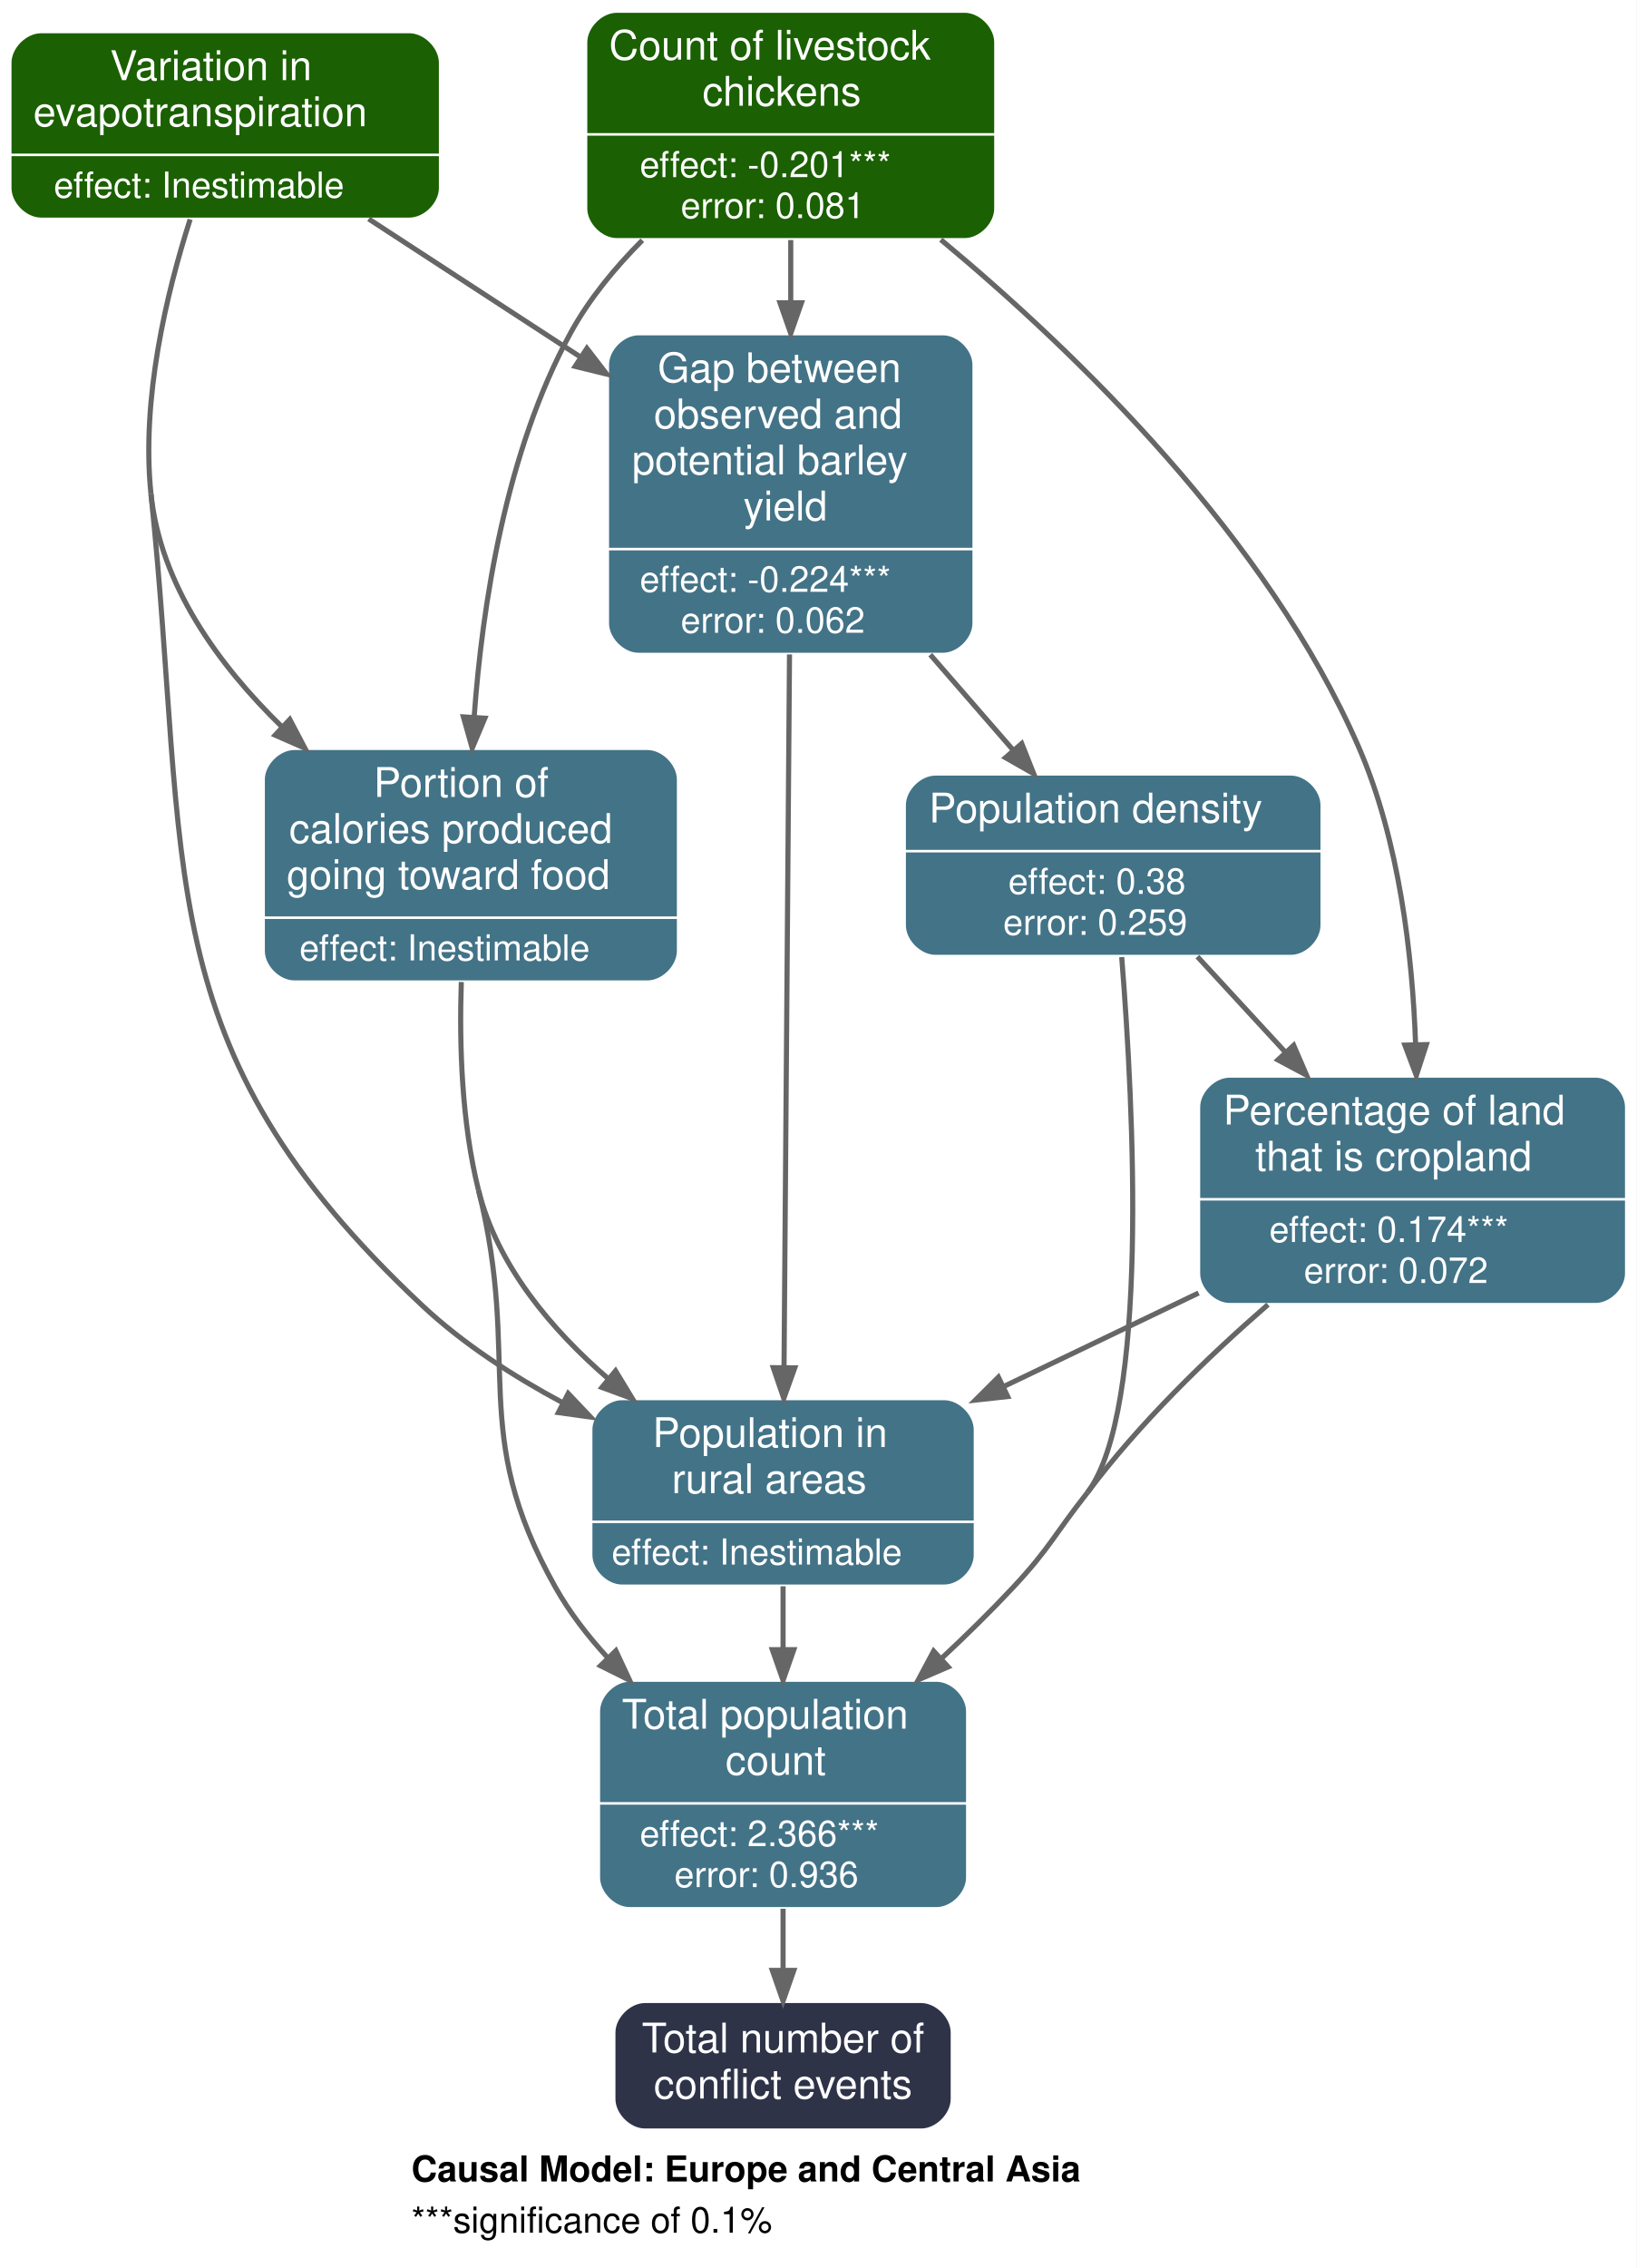
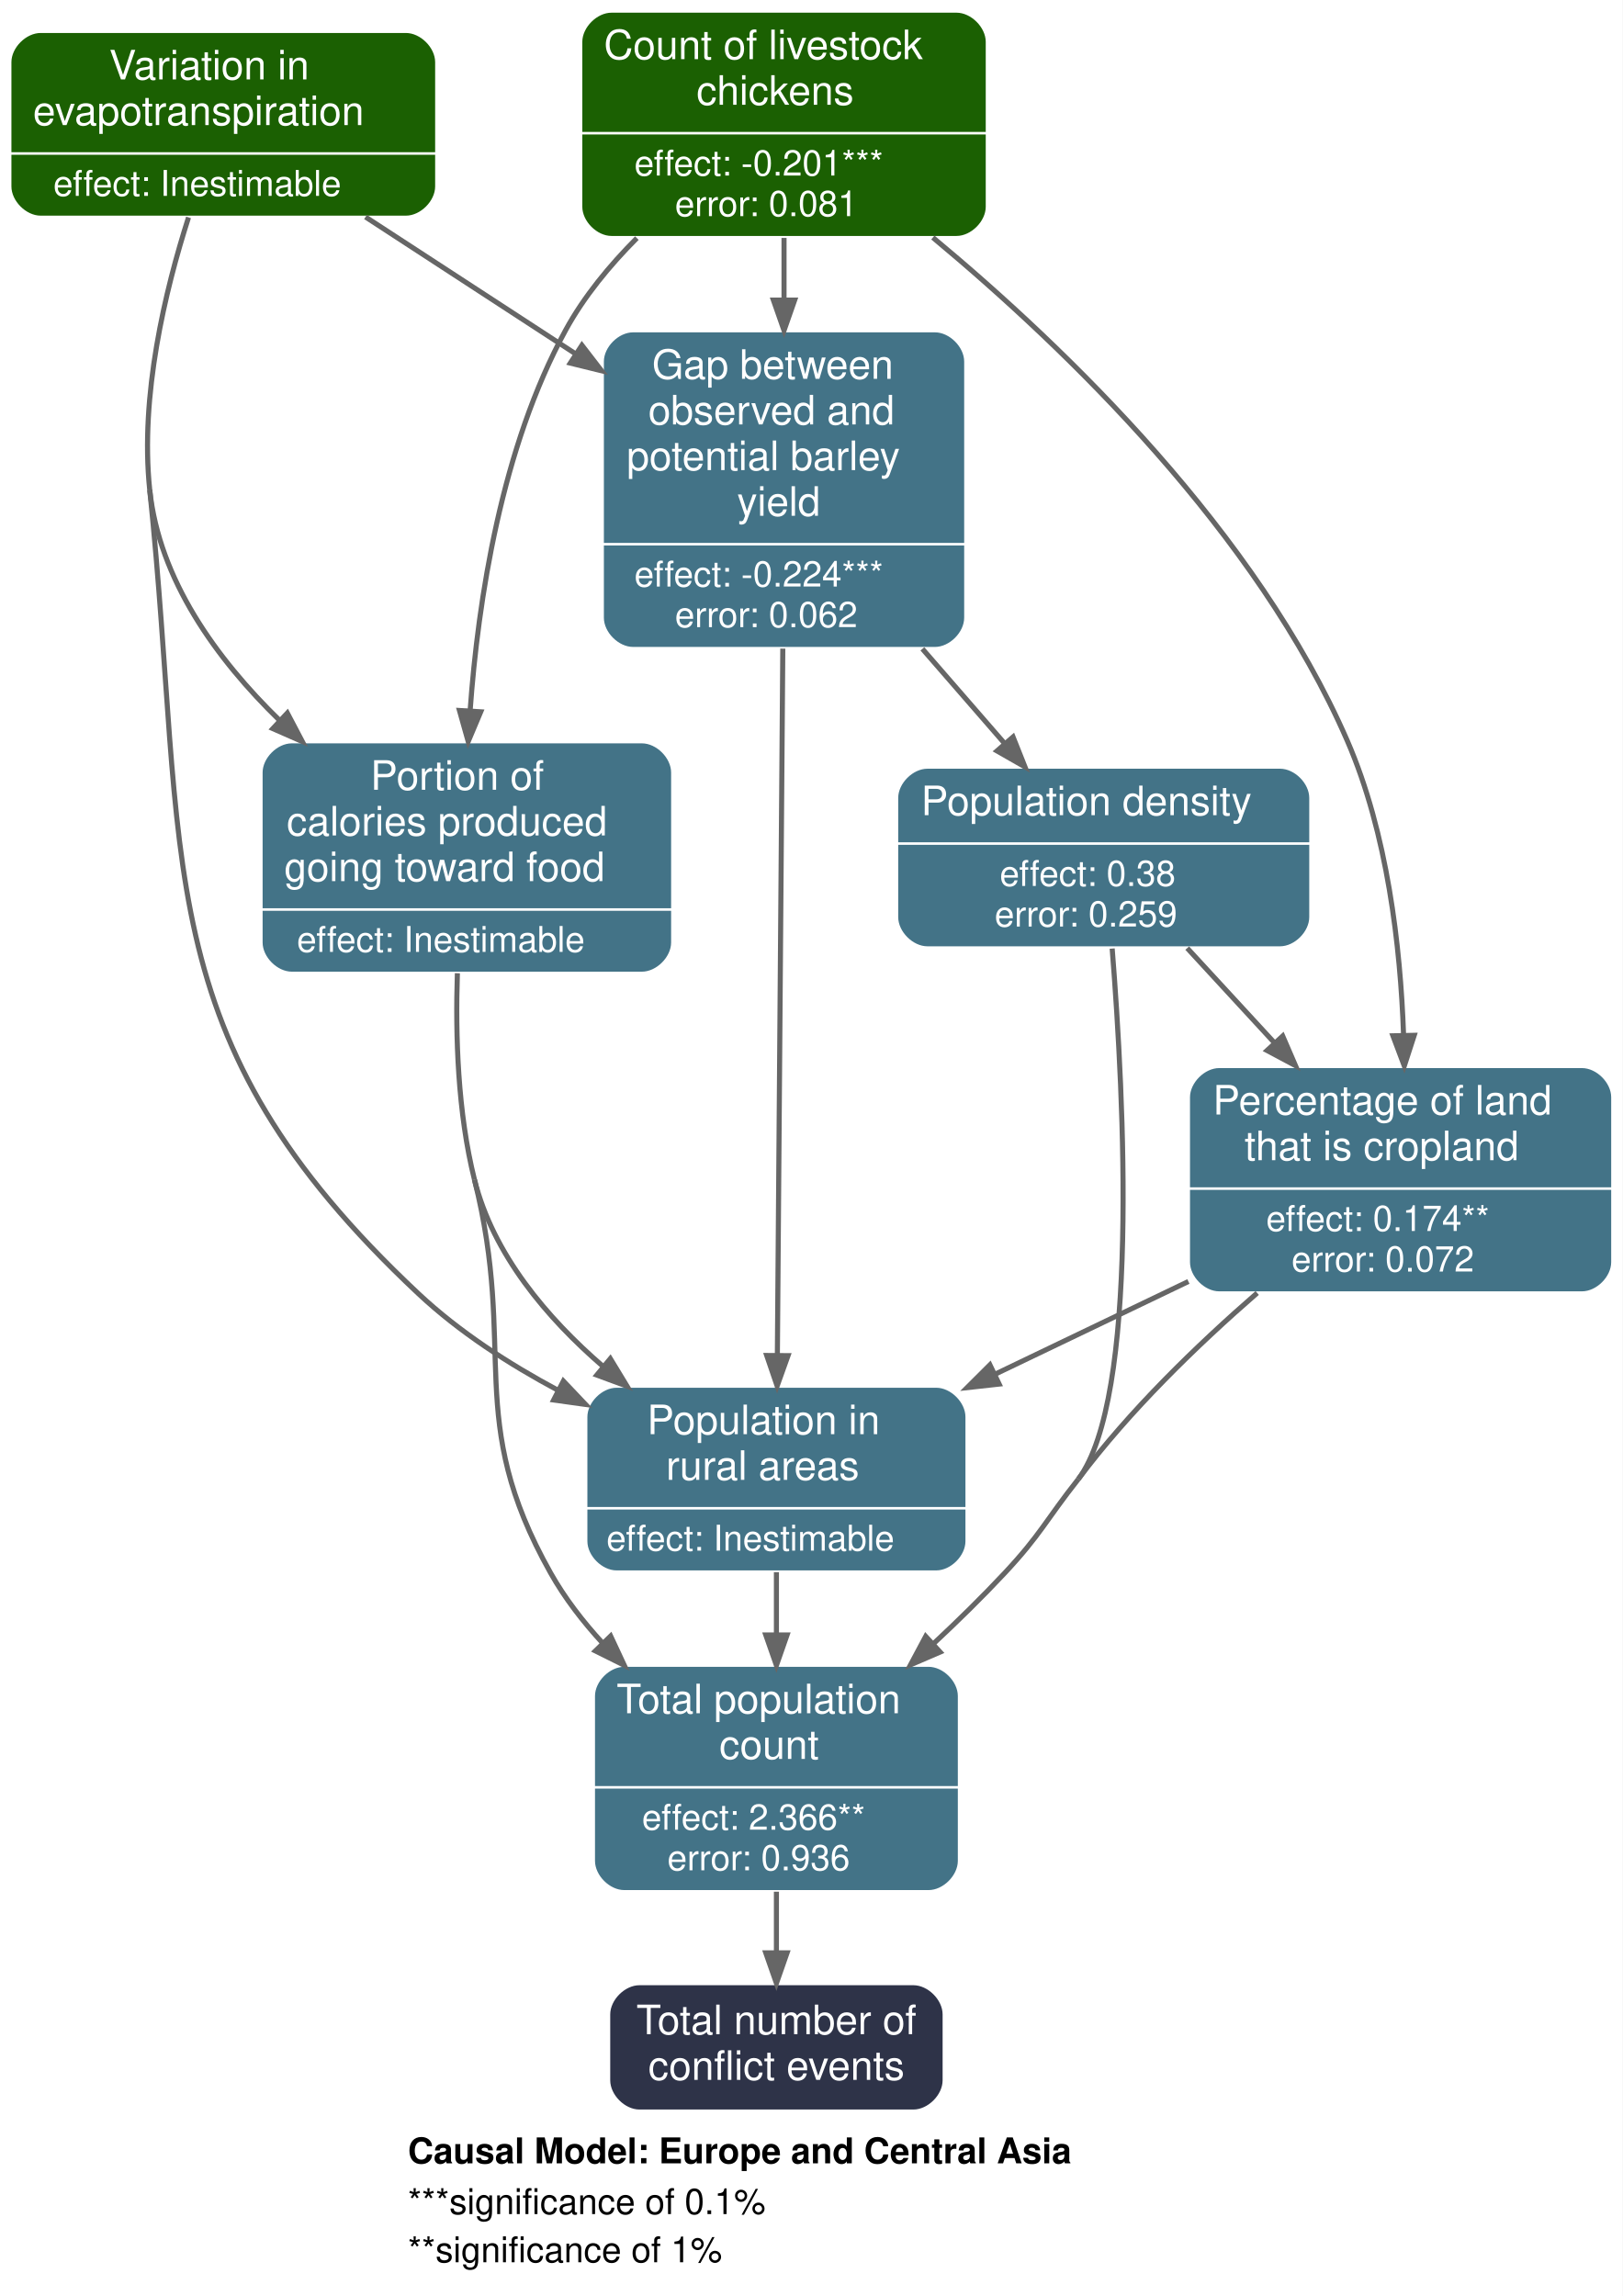
- <svg xmlns="http://www.w3.org/2000/svg" width="" height="" viewBox="0.00 0.00 639.50 886.00" preserveAspectRatio="xMinYMin">
-   <g id="graph0" class="graph" transform="scale(1 1) rotate(0) translate(4 882)">
-     <polygon fill="#ffffff" stroke="transparent" points="-4,4 -4,-882 635.5,-882 635.5,4 -4,4" />
-     <text text-anchor="start" x="156.75" y="-29.8" font-family="Helvetica, Arial, sans-serif" font-weight="bold" font-size="14.00" fill="#000000">Causal Model: Europe and Central Asia</text>
-     <text text-anchor="start" x="156.75" y="-9.8" font-family="Helvetica, Arial, sans-serif" font-size="14.00" fill="#000000">***significance of 0.1%</text>
+ <svg xmlns="http://www.w3.org/2000/svg" width="" height="" viewBox="0.00 0.00 639.50 905.00" preserveAspectRatio="xMinYMin">
+   <g id="graph0" class="graph" transform="scale(1 1) rotate(0) translate(4 901)">
+     <polygon fill="#ffffff" stroke="transparent" points="-4,4 -4,-901 635.5,-901 635.5,4 -4,4" />
+     <text text-anchor="start" x="156.75" y="-48.3" font-family="Helvetica, Arial, sans-serif" font-weight="bold" font-size="14.00" fill="#000000">Causal Model: Europe and Central Asia</text>
+     <text text-anchor="start" x="156.75" y="-28.3" font-family="Helvetica, Arial, sans-serif" font-size="14.00" fill="#000000">***significance of 0.1%</text>
+     <text text-anchor="start" x="156.75" y="-9.3" font-family="Helvetica, Arial, sans-serif" font-size="14.00" fill="#000000">**significance of 1%</text>
    <g id="node1" class="node rankA">
-       <path fill="none" stroke="#000000" d="M12,-796.5C12,-796.5 156,-796.5 156,-796.5 162,-796.5 168,-802.5 168,-808.5 168,-808.5 168,-857.5 168,-857.5 168,-863.5 162,-869.5 156,-869.5 156,-869.5 12,-869.5 12,-869.5 6,-869.5 0,-863.5 0,-857.5 0,-857.5 0,-808.5 0,-808.5 0,-802.5 6,-796.5 12,-796.5" />
-       <text text-anchor="start" x="39" y="-850.7" font-family="Helvetica, Arial, sans-serif" font-size="16.00" fill="#000000">Variation in</text>
-       <text text-anchor="start" x="9" y="-832.7" font-family="Helvetica, Arial, sans-serif" font-size="16.00" fill="#000000">evapotranspiration</text>
-       <polyline fill="none" stroke="#000000" points="0,-821.5 168,-821.5 " />
-       <text text-anchor="start" x="17" y="-804.8" font-family="Helvetica, Arial, sans-serif" font-size="14.00" fill="#000000">effect: Inestimable</text>
+       <path fill="none" stroke="#000000" d="M12,-815.5C12,-815.5 156,-815.5 156,-815.5 162,-815.5 168,-821.5 168,-827.5 168,-827.5 168,-876.5 168,-876.5 168,-882.5 162,-888.5 156,-888.5 156,-888.5 12,-888.5 12,-888.5 6,-888.5 0,-882.5 0,-876.5 0,-876.5 0,-827.5 0,-827.5 0,-821.5 6,-815.5 12,-815.5" />
+       <text text-anchor="start" x="39" y="-869.7" font-family="Helvetica, Arial, sans-serif" font-size="16.00" fill="#000000">Variation in</text>
+       <text text-anchor="start" x="9" y="-851.7" font-family="Helvetica, Arial, sans-serif" font-size="16.00" fill="#000000">evapotranspiration</text>
+       <polyline fill="none" stroke="#000000" points="0,-840.5 168,-840.5 " />
+       <text text-anchor="start" x="17" y="-823.8" font-family="Helvetica, Arial, sans-serif" font-size="14.00" fill="#000000">effect: Inestimable</text>
    </g>
    <g id="node3" class="node rankB">
-       <path fill="none" stroke="#000000" d="M245.5,-626.5C245.5,-626.5 364.5,-626.5 364.5,-626.5 370.5,-626.5 376.5,-632.5 376.5,-638.5 376.5,-638.5 376.5,-739.5 376.5,-739.5 376.5,-745.5 370.5,-751.5 364.5,-751.5 364.5,-751.5 245.5,-751.5 245.5,-751.5 239.5,-751.5 233.5,-745.5 233.5,-739.5 233.5,-739.5 233.5,-638.5 233.5,-638.5 233.5,-632.5 239.5,-626.5 245.5,-626.5" />
-       <text text-anchor="start" x="253" y="-732.7" font-family="Helvetica, Arial, sans-serif" font-size="16.00" fill="#000000">Gap between</text>
-       <text text-anchor="start" x="251.5" y="-714.7" font-family="Helvetica, Arial, sans-serif" font-size="16.00" fill="#000000">observed and</text>
-       <text text-anchor="start" x="243" y="-696.7" font-family="Helvetica, Arial, sans-serif" font-size="16.00" fill="#000000">potential barley</text>
-       <text text-anchor="start" x="286.5" y="-678.7" font-family="Helvetica, Arial, sans-serif" font-size="16.00" fill="#000000">yield</text>
-       <polyline fill="none" stroke="#000000" points="233.5,-667.5 376.5,-667.5 " />
-       <text text-anchor="start" x="246" y="-650.8" font-family="Helvetica, Arial, sans-serif" font-size="14.00" fill="#000000">effect: -0.224***</text>
-       <text text-anchor="start" x="262" y="-634.8" font-family="Helvetica, Arial, sans-serif" font-size="14.00" fill="#000000">error: 0.062</text>
+       <path fill="none" stroke="#000000" d="M245.5,-645.5C245.5,-645.5 364.5,-645.5 364.5,-645.5 370.5,-645.5 376.5,-651.5 376.5,-657.5 376.5,-657.5 376.5,-758.5 376.5,-758.5 376.5,-764.5 370.5,-770.5 364.5,-770.5 364.5,-770.5 245.5,-770.5 245.5,-770.5 239.5,-770.5 233.5,-764.5 233.5,-758.5 233.5,-758.5 233.5,-657.5 233.5,-657.5 233.5,-651.5 239.5,-645.5 245.5,-645.5" />
+       <text text-anchor="start" x="253" y="-751.7" font-family="Helvetica, Arial, sans-serif" font-size="16.00" fill="#000000">Gap between</text>
+       <text text-anchor="start" x="251.5" y="-733.7" font-family="Helvetica, Arial, sans-serif" font-size="16.00" fill="#000000">observed and</text>
+       <text text-anchor="start" x="243" y="-715.7" font-family="Helvetica, Arial, sans-serif" font-size="16.00" fill="#000000">potential barley</text>
+       <text text-anchor="start" x="286.5" y="-697.7" font-family="Helvetica, Arial, sans-serif" font-size="16.00" fill="#000000">yield</text>
+       <polyline fill="none" stroke="#000000" points="233.5,-686.5 376.5,-686.5 " />
+       <text text-anchor="start" x="246" y="-669.8" font-family="Helvetica, Arial, sans-serif" font-size="14.00" fill="#000000">effect: -0.224***</text>
+       <text text-anchor="start" x="262" y="-653.8" font-family="Helvetica, Arial, sans-serif" font-size="14.00" fill="#000000">error: 0.062</text>
    </g>
    <g id="edge1" class="edge">
-       <path fill="none" stroke="#666666" stroke-width="2" d="M140.053,-796.477C165.113,-780.148 195.153,-760.574 222.69,-742.631" />
-       <polygon fill="#666666" stroke="#666666" stroke-width="2" points="225.345,-745.915 233.106,-735.845 220.759,-738.877 225.345,-745.915" />
+       <path fill="none" stroke="#666666" stroke-width="2" d="M140.053,-815.477C165.113,-799.148 195.153,-779.574 222.69,-761.631" />
+       <polygon fill="#666666" stroke="#666666" stroke-width="2" points="225.345,-764.915 233.106,-754.845 220.759,-757.877 225.345,-764.915" />
    </g>
    <g id="node4" class="node rankB">
-       <path fill="none" stroke="#000000" d="M239,-262.5C239,-262.5 365,-262.5 365,-262.5 371,-262.5 377,-268.5 377,-274.5 377,-274.5 377,-323.5 377,-323.5 377,-329.5 371,-335.5 365,-335.5 365,-335.5 239,-335.5 239,-335.5 233,-335.5 227,-329.5 227,-323.5 227,-323.5 227,-274.5 227,-274.5 227,-268.5 233,-262.5 239,-262.5" />
-       <text text-anchor="start" x="251" y="-316.7" font-family="Helvetica, Arial, sans-serif" font-size="16.00" fill="#000000">Population in</text>
-       <text text-anchor="start" x="258.5" y="-298.7" font-family="Helvetica, Arial, sans-serif" font-size="16.00" fill="#000000">rural areas</text>
-       <polyline fill="none" stroke="#000000" points="227,-287.5 377,-287.5 " />
-       <text text-anchor="start" x="235" y="-270.8" font-family="Helvetica, Arial, sans-serif" font-size="14.00" fill="#000000">effect: Inestimable</text>
+       <path fill="none" stroke="#000000" d="M239,-281.5C239,-281.5 365,-281.5 365,-281.5 371,-281.5 377,-287.5 377,-293.5 377,-293.5 377,-342.5 377,-342.5 377,-348.5 371,-354.5 365,-354.5 365,-354.5 239,-354.5 239,-354.5 233,-354.5 227,-348.5 227,-342.5 227,-342.5 227,-293.5 227,-293.5 227,-287.5 233,-281.5 239,-281.5" />
+       <text text-anchor="start" x="251" y="-335.7" font-family="Helvetica, Arial, sans-serif" font-size="16.00" fill="#000000">Population in</text>
+       <text text-anchor="start" x="258.5" y="-317.7" font-family="Helvetica, Arial, sans-serif" font-size="16.00" fill="#000000">rural areas</text>
+       <polyline fill="none" stroke="#000000" points="227,-306.5 377,-306.5 " />
+       <text text-anchor="start" x="235" y="-289.8" font-family="Helvetica, Arial, sans-serif" font-size="14.00" fill="#000000">effect: Inestimable</text>
    </g>
    <g id="edge2" class="edge">
-       <path fill="none" stroke="#666666" stroke-width="2" d="M70.3,-796.301C61.039,-767.375 51.144,-725.904 55,-689" />
-       <path fill="none" stroke="#666666" stroke-width="2" d="M55,-689C70.44,-541.248 52.596,-473.576 161,-372 176.954,-357.051 196.556,-344.358 216.014,-333.958" />
-       <polygon fill="#666666" stroke="#666666" stroke-width="2" points="218.037,-337.641 226.786,-328.417 214.194,-330.172 218.037,-337.641" />
+       <path fill="none" stroke="#666666" stroke-width="2" d="M70.3,-815.301C61.039,-786.375 51.144,-744.904 55,-708" />
+       <path fill="none" stroke="#666666" stroke-width="2" d="M55,-708C70.44,-560.248 52.596,-492.576 161,-391 176.954,-376.051 196.556,-363.358 216.014,-352.958" />
+       <polygon fill="#666666" stroke="#666666" stroke-width="2" points="218.037,-356.641 226.786,-347.417 214.194,-349.172 218.037,-356.641" />
    </g>
    <g id="node8" class="node rankB">
-       <path fill="none" stroke="#000000" d="M111,-498.5C111,-498.5 249,-498.5 249,-498.5 255,-498.5 261,-504.5 261,-510.5 261,-510.5 261,-577.5 261,-577.5 261,-583.5 255,-589.5 249,-589.5 249,-589.5 111,-589.5 111,-589.5 105,-589.5 99,-583.5 99,-577.5 99,-577.5 99,-510.5 99,-510.5 99,-504.5 105,-498.5 111,-498.5" />
-       <text text-anchor="start" x="142" y="-570.7" font-family="Helvetica, Arial, sans-serif" font-size="16.00" fill="#000000">Portion of</text>
-       <text text-anchor="start" x="109" y="-552.7" font-family="Helvetica, Arial, sans-serif" font-size="16.00" fill="#000000">calories produced</text>
-       <text text-anchor="start" x="108" y="-534.7" font-family="Helvetica, Arial, sans-serif" font-size="16.00" fill="#000000">going toward food</text>
-       <polyline fill="none" stroke="#000000" points="99,-523.5 261,-523.5 " />
-       <text text-anchor="start" x="113" y="-506.8" font-family="Helvetica, Arial, sans-serif" font-size="14.00" fill="#000000">effect: Inestimable</text>
+       <path fill="none" stroke="#000000" d="M111,-517.5C111,-517.5 249,-517.5 249,-517.5 255,-517.5 261,-523.5 261,-529.5 261,-529.5 261,-596.5 261,-596.5 261,-602.5 255,-608.5 249,-608.5 249,-608.5 111,-608.5 111,-608.5 105,-608.5 99,-602.5 99,-596.5 99,-596.5 99,-529.5 99,-529.5 99,-523.5 105,-517.5 111,-517.5" />
+       <text text-anchor="start" x="142" y="-589.7" font-family="Helvetica, Arial, sans-serif" font-size="16.00" fill="#000000">Portion of</text>
+       <text text-anchor="start" x="109" y="-571.7" font-family="Helvetica, Arial, sans-serif" font-size="16.00" fill="#000000">calories produced</text>
+       <text text-anchor="start" x="108" y="-553.7" font-family="Helvetica, Arial, sans-serif" font-size="16.00" fill="#000000">going toward food</text>
+       <polyline fill="none" stroke="#000000" points="99,-542.5 261,-542.5 " />
+       <text text-anchor="start" x="113" y="-525.8" font-family="Helvetica, Arial, sans-serif" font-size="14.00" fill="#000000">effect: Inestimable</text>
    </g>
    <g id="edge3" class="edge">
-       <path fill="none" stroke="#666666" stroke-width="2" d="M55,-689C58.708,-653.516 81.284,-622.295 106.253,-598.002" />
-       <polygon fill="#666666" stroke="#666666" stroke-width="2" points="109.243,-600.956 115.158,-589.702 103.516,-594.812 109.243,-600.956" />
+       <path fill="none" stroke="#666666" stroke-width="2" d="M55,-708C58.708,-672.516 81.284,-641.295 106.253,-617.002" />
+       <polygon fill="#666666" stroke="#666666" stroke-width="2" points="109.243,-619.956 115.158,-608.702 103.516,-613.812 109.243,-619.956" />
    </g>
    <g id="node2" class="node rankA">
-       <path fill="none" stroke="#000000" d="M237,-788.5C237,-788.5 373,-788.5 373,-788.5 379,-788.5 385,-794.5 385,-800.5 385,-800.5 385,-865.5 385,-865.5 385,-871.5 379,-877.5 373,-877.5 373,-877.5 237,-877.5 237,-877.5 231,-877.5 225,-871.5 225,-865.5 225,-865.5 225,-800.5 225,-800.5 225,-794.5 231,-788.5 237,-788.5" />
-       <text text-anchor="start" x="234" y="-858.7" font-family="Helvetica, Arial, sans-serif" font-size="16.00" fill="#000000">Count of livestock</text>
-       <text text-anchor="start" x="270.5" y="-840.7" font-family="Helvetica, Arial, sans-serif" font-size="16.00" fill="#000000">chickens</text>
-       <polyline fill="none" stroke="#000000" points="225,-829.5 385,-829.5 " />
-       <text text-anchor="start" x="246" y="-812.8" font-family="Helvetica, Arial, sans-serif" font-size="14.00" fill="#000000">effect: -0.201***</text>
-       <text text-anchor="start" x="262" y="-796.8" font-family="Helvetica, Arial, sans-serif" font-size="14.00" fill="#000000">error: 0.081</text>
+       <path fill="none" stroke="#000000" d="M237,-807.5C237,-807.5 373,-807.5 373,-807.5 379,-807.5 385,-813.5 385,-819.5 385,-819.5 385,-884.5 385,-884.5 385,-890.5 379,-896.5 373,-896.5 373,-896.5 237,-896.5 237,-896.5 231,-896.5 225,-890.5 225,-884.5 225,-884.5 225,-819.5 225,-819.5 225,-813.5 231,-807.5 237,-807.5" />
+       <text text-anchor="start" x="234" y="-877.7" font-family="Helvetica, Arial, sans-serif" font-size="16.00" fill="#000000">Count of livestock</text>
+       <text text-anchor="start" x="270.5" y="-859.7" font-family="Helvetica, Arial, sans-serif" font-size="16.00" fill="#000000">chickens</text>
+       <polyline fill="none" stroke="#000000" points="225,-848.5 385,-848.5 " />
+       <text text-anchor="start" x="246" y="-831.8" font-family="Helvetica, Arial, sans-serif" font-size="14.00" fill="#000000">effect: -0.201***</text>
+       <text text-anchor="start" x="262" y="-815.8" font-family="Helvetica, Arial, sans-serif" font-size="14.00" fill="#000000">error: 0.081</text>
    </g>
    <g id="edge4" class="edge">
-       <path fill="none" stroke="#666666" stroke-width="2" d="M305,-788.227C305,-780.461 305,-772.199 305,-763.886" />
-       <polygon fill="#666666" stroke="#666666" stroke-width="2" points="309.2,-763.722 305,-751.722 300.8,-763.722 309.2,-763.722" />
+       <path fill="none" stroke="#666666" stroke-width="2" d="M305,-807.227C305,-799.461 305,-791.199 305,-782.886" />
+       <polygon fill="#666666" stroke="#666666" stroke-width="2" points="309.2,-782.722 305,-770.722 300.8,-782.722 309.2,-782.722" />
    </g>
    <g id="node5" class="node rankB">
-       <path fill="none" stroke="#000000" d="M476.5,-372.5C476.5,-372.5 619.5,-372.5 619.5,-372.5 625.5,-372.5 631.5,-378.5 631.5,-384.5 631.5,-384.5 631.5,-449.5 631.5,-449.5 631.5,-455.5 625.5,-461.5 619.5,-461.5 619.5,-461.5 476.5,-461.5 476.5,-461.5 470.5,-461.5 464.5,-455.5 464.5,-449.5 464.5,-449.5 464.5,-384.5 464.5,-384.5 464.5,-378.5 470.5,-372.5 476.5,-372.5" />
-       <text text-anchor="start" x="474" y="-442.7" font-family="Helvetica, Arial, sans-serif" font-size="16.00" fill="#000000">Percentage of land</text>
-       <text text-anchor="start" x="486.5" y="-424.7" font-family="Helvetica, Arial, sans-serif" font-size="16.00" fill="#000000">that is cropland</text>
-       <polyline fill="none" stroke="#000000" points="464.5,-413.5 631.5,-413.5 " />
-       <text text-anchor="start" x="492" y="-396.8" font-family="Helvetica, Arial, sans-serif" font-size="14.00" fill="#000000">effect: 0.174***</text>
-       <text text-anchor="start" x="505.5" y="-380.8" font-family="Helvetica, Arial, sans-serif" font-size="14.00" fill="#000000">error: 0.072</text>
+       <path fill="none" stroke="#000000" d="M476.5,-391.5C476.5,-391.5 619.5,-391.5 619.5,-391.5 625.5,-391.5 631.5,-397.5 631.5,-403.5 631.5,-403.5 631.5,-468.5 631.5,-468.5 631.5,-474.5 625.5,-480.5 619.5,-480.5 619.5,-480.5 476.5,-480.5 476.5,-480.5 470.5,-480.5 464.5,-474.5 464.5,-468.5 464.5,-468.5 464.5,-403.5 464.5,-403.5 464.5,-397.5 470.5,-391.5 476.5,-391.5" />
+       <text text-anchor="start" x="474" y="-461.7" font-family="Helvetica, Arial, sans-serif" font-size="16.00" fill="#000000">Percentage of land</text>
+       <text text-anchor="start" x="486.5" y="-443.7" font-family="Helvetica, Arial, sans-serif" font-size="16.00" fill="#000000">that is cropland</text>
+       <polyline fill="none" stroke="#000000" points="464.5,-432.5 631.5,-432.5 " />
+       <text text-anchor="start" x="495" y="-415.8" font-family="Helvetica, Arial, sans-serif" font-size="14.00" fill="#000000">effect: 0.174**</text>
+       <text text-anchor="start" x="505" y="-399.8" font-family="Helvetica, Arial, sans-serif" font-size="14.00" fill="#000000">error: 0.072</text>
    </g>
    <g id="edge5" class="edge">
-       <path fill="none" stroke="#666666" stroke-width="2" d="M363.655,-788.374C416.59,-744.349 491.444,-671.9 527,-590 542.828,-553.542 547.941,-508.946 549.169,-474.164" />
-       <polygon fill="#666666" stroke="#666666" stroke-width="2" points="553.375,-473.922 549.458,-461.827 544.978,-473.725 553.375,-473.922" />
+       <path fill="none" stroke="#666666" stroke-width="2" d="M363.655,-807.374C416.59,-763.349 491.444,-690.9 527,-609 542.828,-572.542 547.941,-527.946 549.169,-493.164" />
+       <polygon fill="#666666" stroke="#666666" stroke-width="2" points="553.375,-492.922 549.458,-480.827 544.978,-492.725 553.375,-492.922" />
    </g>
    <g id="edge6" class="edge">
-       <path fill="none" stroke="#666666" stroke-width="2" d="M247.002,-788.142C236.262,-777.369 226.183,-765.137 219,-752 193.6,-705.543 184.438,-645.475 181.281,-601.843" />
-       <polygon fill="#666666" stroke="#666666" stroke-width="2" points="185.464,-601.431 180.527,-589.715 177.08,-601.952 185.464,-601.431" />
+       <path fill="none" stroke="#666666" stroke-width="2" d="M247.002,-807.142C236.262,-796.369 226.183,-784.137 219,-771 193.6,-724.543 184.438,-664.475 181.281,-620.843" />
+       <polygon fill="#666666" stroke="#666666" stroke-width="2" points="185.464,-620.431 180.527,-608.715 177.08,-620.952 185.464,-620.431" />
    </g>
    <g id="edge7" class="edge">
-       <path fill="none" stroke="#666666" stroke-width="2" d="M304.518,-626.34C303.921,-548.746 302.917,-418.22 302.375,-347.712" />
-       <polygon fill="#666666" stroke="#666666" stroke-width="2" points="306.575,-347.652 302.282,-335.685 298.175,-347.717 306.575,-347.652" />
+       <path fill="none" stroke="#666666" stroke-width="2" d="M304.518,-645.34C303.921,-567.746 302.917,-437.22 302.375,-366.712" />
+       <polygon fill="#666666" stroke="#666666" stroke-width="2" points="306.575,-366.652 302.282,-354.685 298.175,-366.717 306.575,-366.652" />
    </g>
    <g id="node7" class="node rankB">
-       <path fill="none" stroke="#000000" d="M361.5,-508.5C361.5,-508.5 500.5,-508.5 500.5,-508.5 506.5,-508.5 512.5,-514.5 512.5,-520.5 512.5,-520.5 512.5,-567.5 512.5,-567.5 512.5,-573.5 506.5,-579.5 500.5,-579.5 500.5,-579.5 361.5,-579.5 361.5,-579.5 355.5,-579.5 349.5,-573.5 349.5,-567.5 349.5,-567.5 349.5,-520.5 349.5,-520.5 349.5,-514.5 355.5,-508.5 361.5,-508.5" />
-       <text text-anchor="start" x="359" y="-560.7" font-family="Helvetica, Arial, sans-serif" font-size="16.00" fill="#000000">Population density</text>
-       <polyline fill="none" stroke="#000000" points="349.5,-549.5 512.5,-549.5 " />
-       <text text-anchor="start" x="390" y="-532.8" font-family="Helvetica, Arial, sans-serif" font-size="14.00" fill="#000000">effect: 0.38</text>
-       <text text-anchor="start" x="388" y="-516.8" font-family="Helvetica, Arial, sans-serif" font-size="14.00" fill="#000000">error: 0.259</text>
+       <path fill="none" stroke="#000000" d="M361.5,-527.5C361.5,-527.5 500.5,-527.5 500.5,-527.5 506.5,-527.5 512.5,-533.5 512.5,-539.5 512.5,-539.5 512.5,-586.5 512.5,-586.5 512.5,-592.5 506.5,-598.5 500.5,-598.5 500.5,-598.5 361.5,-598.5 361.5,-598.5 355.5,-598.5 349.5,-592.5 349.5,-586.5 349.5,-586.5 349.5,-539.5 349.5,-539.5 349.5,-533.5 355.5,-527.5 361.5,-527.5" />
+       <text text-anchor="start" x="359" y="-579.7" font-family="Helvetica, Arial, sans-serif" font-size="16.00" fill="#000000">Population density</text>
+       <polyline fill="none" stroke="#000000" points="349.5,-568.5 512.5,-568.5 " />
+       <text text-anchor="start" x="390" y="-551.8" font-family="Helvetica, Arial, sans-serif" font-size="14.00" fill="#000000">effect: 0.38</text>
+       <text text-anchor="start" x="388" y="-535.8" font-family="Helvetica, Arial, sans-serif" font-size="14.00" fill="#000000">error: 0.259</text>
    </g>
    <g id="edge8" class="edge">
-       <path fill="none" stroke="#666666" stroke-width="2" d="M359.533,-626.244C370.449,-613.682 381.71,-600.723 391.973,-588.912" />
-       <polygon fill="#666666" stroke="#666666" stroke-width="2" points="395.264,-591.528 399.965,-579.715 388.924,-586.018 395.264,-591.528" />
+       <path fill="none" stroke="#666666" stroke-width="2" d="M359.533,-645.244C370.449,-632.682 381.71,-619.723 391.973,-607.912" />
+       <polygon fill="#666666" stroke="#666666" stroke-width="2" points="395.264,-610.528 399.965,-598.715 388.924,-605.018 395.264,-610.528" />
    </g>
    <g id="node6" class="node rankB">
-       <path fill="none" stroke="#000000" d="M242,-136.5C242,-136.5 362,-136.5 362,-136.5 368,-136.5 374,-142.5 374,-148.5 374,-148.5 374,-213.5 374,-213.5 374,-219.5 368,-225.5 362,-225.5 362,-225.5 242,-225.5 242,-225.5 236,-225.5 230,-219.5 230,-213.5 230,-213.5 230,-148.5 230,-148.5 230,-142.5 236,-136.5 242,-136.5" />
-       <text text-anchor="start" x="239" y="-206.7" font-family="Helvetica, Arial, sans-serif" font-size="16.00" fill="#000000">Total population</text>
-       <text text-anchor="start" x="279.5" y="-188.7" font-family="Helvetica, Arial, sans-serif" font-size="16.00" fill="#000000">count</text>
-       <polyline fill="none" stroke="#000000" points="230,-177.5 374,-177.5 " />
-       <text text-anchor="start" x="246" y="-160.8" font-family="Helvetica, Arial, sans-serif" font-size="14.00" fill="#000000">effect: 2.366***</text>
-       <text text-anchor="start" x="259.5" y="-144.8" font-family="Helvetica, Arial, sans-serif" font-size="14.00" fill="#000000">error: 0.936</text>
+       <path fill="none" stroke="#000000" d="M242,-155.5C242,-155.5 362,-155.5 362,-155.5 368,-155.5 374,-161.5 374,-167.5 374,-167.5 374,-232.5 374,-232.5 374,-238.5 368,-244.5 362,-244.5 362,-244.5 242,-244.5 242,-244.5 236,-244.5 230,-238.5 230,-232.5 230,-232.5 230,-167.5 230,-167.5 230,-161.5 236,-155.5 242,-155.5" />
+       <text text-anchor="start" x="239" y="-225.7" font-family="Helvetica, Arial, sans-serif" font-size="16.00" fill="#000000">Total population</text>
+       <text text-anchor="start" x="279.5" y="-207.7" font-family="Helvetica, Arial, sans-serif" font-size="16.00" fill="#000000">count</text>
+       <polyline fill="none" stroke="#000000" points="230,-196.5 374,-196.5 " />
+       <text text-anchor="start" x="249" y="-179.8" font-family="Helvetica, Arial, sans-serif" font-size="14.00" fill="#000000">effect: 2.366**</text>
+       <text text-anchor="start" x="259" y="-163.8" font-family="Helvetica, Arial, sans-serif" font-size="14.00" fill="#000000">error: 0.936</text>
    </g>
    <g id="edge9" class="edge">
-       <path fill="none" stroke="#666666" stroke-width="2" d="M302,-262.311C302,-254.493 302,-246.061 302,-237.692" />
-       <polygon fill="#666666" stroke="#666666" stroke-width="2" points="306.2,-237.553 302,-225.553 297.8,-237.553 306.2,-237.553" />
+       <path fill="none" stroke="#666666" stroke-width="2" d="M302,-281.311C302,-273.493 302,-265.061 302,-256.692" />
+       <polygon fill="#666666" stroke="#666666" stroke-width="2" points="306.2,-256.553 302,-244.553 297.8,-256.553 306.2,-256.553" />
    </g>
    <g id="edge10" class="edge">
-       <path fill="none" stroke="#666666" stroke-width="2" d="M464.372,-376.886C439.742,-365.071 412.756,-352.127 387.981,-340.243" />
-       <polygon fill="#666666" stroke="#666666" stroke-width="2" points="389.778,-336.447 377.142,-335.043 386.145,-344.02 389.778,-336.447" />
+       <path fill="none" stroke="#666666" stroke-width="2" d="M464.372,-395.886C439.742,-384.071 412.756,-371.127 387.981,-359.243" />
+       <polygon fill="#666666" stroke="#666666" stroke-width="2" points="389.778,-355.447 377.142,-354.043 386.145,-363.02 389.778,-355.447" />
    </g>
    <g id="edge11" class="edge">
-       <path fill="none" stroke="#666666" stroke-width="2" d="M491.488,-372.351C467.766,-351.734 441.085,-325.884 421,-299" />
+       <path fill="none" stroke="#666666" stroke-width="2" d="M491.488,-391.351C467.766,-370.734 441.085,-344.884 421,-318" />
    </g>
    <g id="node9" class="node rankC">
-       <path fill="none" stroke="#000000" d="M356,-100C356,-100 248,-100 248,-100 242,-100 236,-94 236,-88 236,-88 236,-62 236,-62 236,-56 242,-50 248,-50 248,-50 356,-50 356,-50 362,-50 368,-56 368,-62 368,-62 368,-88 368,-88 368,-94 362,-100 356,-100" />
-       <text text-anchor="middle" x="302" y="-80.2" font-family="Helvetica, Arial, sans-serif" font-size="16.00" fill="#000000">Total number of</text>
-       <text text-anchor="middle" x="302" y="-62.2" font-family="Helvetica, Arial, sans-serif" font-size="16.00" fill="#000000">conflict events</text>
+       <path fill="none" stroke="#000000" d="M356,-119C356,-119 248,-119 248,-119 242,-119 236,-113 236,-107 236,-107 236,-81 236,-81 236,-75 242,-69 248,-69 248,-69 356,-69 356,-69 362,-69 368,-75 368,-81 368,-81 368,-107 368,-107 368,-113 362,-119 356,-119" />
+       <text text-anchor="middle" x="302" y="-99.2" font-family="Helvetica, Arial, sans-serif" font-size="16.00" fill="#000000">Total number of</text>
+       <text text-anchor="middle" x="302" y="-81.2" font-family="Helvetica, Arial, sans-serif" font-size="16.00" fill="#000000">conflict events</text>
    </g>
    <g id="edge12" class="edge">
-       <path fill="none" stroke="#666666" stroke-width="2" d="M302,-136.354C302,-128.356 302,-120.097 302,-112.332" />
-       <polygon fill="#666666" stroke="#666666" stroke-width="2" points="306.2,-112.256 302,-100.256 297.8,-112.256 306.2,-112.256" />
+       <path fill="none" stroke="#666666" stroke-width="2" d="M302,-155.354C302,-147.356 302,-139.097 302,-131.332" />
+       <polygon fill="#666666" stroke="#666666" stroke-width="2" points="306.2,-131.256 302,-119.256 297.8,-131.256 306.2,-131.256" />
    </g>
    <g id="edge13" class="edge">
-       <path fill="none" stroke="#666666" stroke-width="2" d="M463.902,-508.285C474.562,-496.714 486.635,-483.61 498.239,-471.015" />
-       <polygon fill="#666666" stroke="#666666" stroke-width="2" points="501.536,-473.634 506.578,-461.963 495.358,-467.942 501.536,-473.634" />
+       <path fill="none" stroke="#666666" stroke-width="2" d="M463.902,-527.285C474.562,-515.714 486.635,-502.61 498.239,-490.015" />
+       <polygon fill="#666666" stroke="#666666" stroke-width="2" points="501.536,-492.634 506.578,-480.963 495.358,-486.942 501.536,-492.634" />
    </g>
    <g id="edge14" class="edge">
-       <path fill="none" stroke="#666666" stroke-width="2" d="M434.328,-508.11C439.117,-448.16 444.95,-331.057 421,-299" />
-       <path fill="none" stroke="#666666" stroke-width="2" d="M421,-299C408.046,-282.607 406.263,-277.268 392,-262 383.211,-252.591 373.475,-243.048 363.749,-233.973" />
-       <polygon fill="#666666" stroke="#666666" stroke-width="2" points="366.524,-230.819 354.848,-225.788 360.838,-237.002 366.524,-230.819" />
+       <path fill="none" stroke="#666666" stroke-width="2" d="M434.328,-527.11C439.117,-467.16 444.95,-350.057 421,-318" />
+       <path fill="none" stroke="#666666" stroke-width="2" d="M421,-318C408.046,-301.607 406.263,-296.268 392,-281 383.211,-271.591 373.475,-262.048 363.749,-252.973" />
+       <polygon fill="#666666" stroke="#666666" stroke-width="2" points="366.524,-249.819 354.848,-244.788 360.838,-256.002 366.524,-249.819" />
    </g>
    <g id="edge15" class="edge">
-       <path fill="none" stroke="#666666" stroke-width="2" d="M183,-417C190.36,-387.605 211.427,-362.597 233.831,-343.272" />
-       <polygon fill="#666666" stroke="#666666" stroke-width="2" points="236.541,-346.481 243.135,-335.611 231.202,-339.996 236.541,-346.481" />
+       <path fill="none" stroke="#666666" stroke-width="2" d="M183,-436C190.36,-406.605 211.427,-381.597 233.831,-362.272" />
+       <polygon fill="#666666" stroke="#666666" stroke-width="2" points="236.541,-365.481 243.135,-354.611 231.202,-358.996 236.541,-365.481" />
    </g>
    <g id="edge16" class="edge">
-       <path fill="none" stroke="#666666" stroke-width="2" d="M176.263,-498.387C175.454,-473.908 176.385,-443.422 183,-417" />
-       <path fill="none" stroke="#666666" stroke-width="2" d="M183,-417C200.042,-348.934 178.636,-323.176 213,-262 218.544,-252.131 225.727,-242.811 233.608,-234.25" />
-       <polygon fill="#666666" stroke="#666666" stroke-width="2" points="236.662,-237.135 242.034,-225.612 230.649,-231.27 236.662,-237.135" />
+       <path fill="none" stroke="#666666" stroke-width="2" d="M176.263,-517.387C175.454,-492.908 176.385,-462.422 183,-436" />
+       <path fill="none" stroke="#666666" stroke-width="2" d="M183,-436C200.042,-367.934 178.636,-342.176 213,-281 218.544,-271.131 225.727,-261.811 233.608,-253.25" />
+       <polygon fill="#666666" stroke="#666666" stroke-width="2" points="236.662,-256.135 242.034,-244.612 230.649,-250.27 236.662,-256.135" />
    </g>
  </g>
  <style>.node path {
  stroke: #fff;
}
.node text {
  fill: #fff;
}
.node polyline {
  stroke: #fff;
}
.rankA path {
  fill: #1b6002;
}
.rankB path {
  fill: #437387;
}
.rankC path {
  fill: #2e3348;
}
</style>
</svg>
